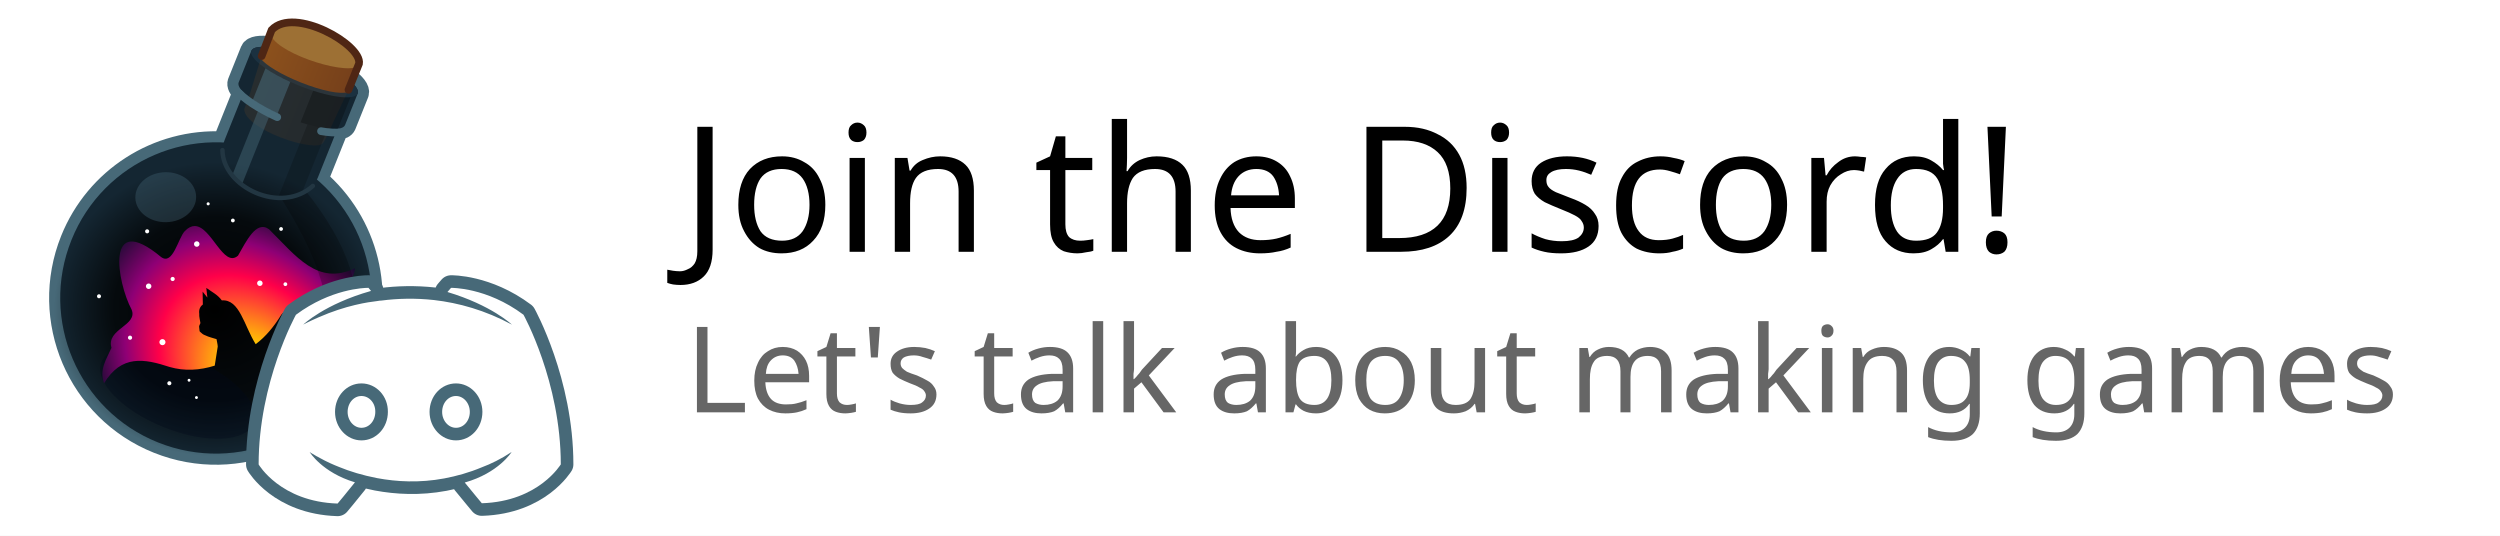
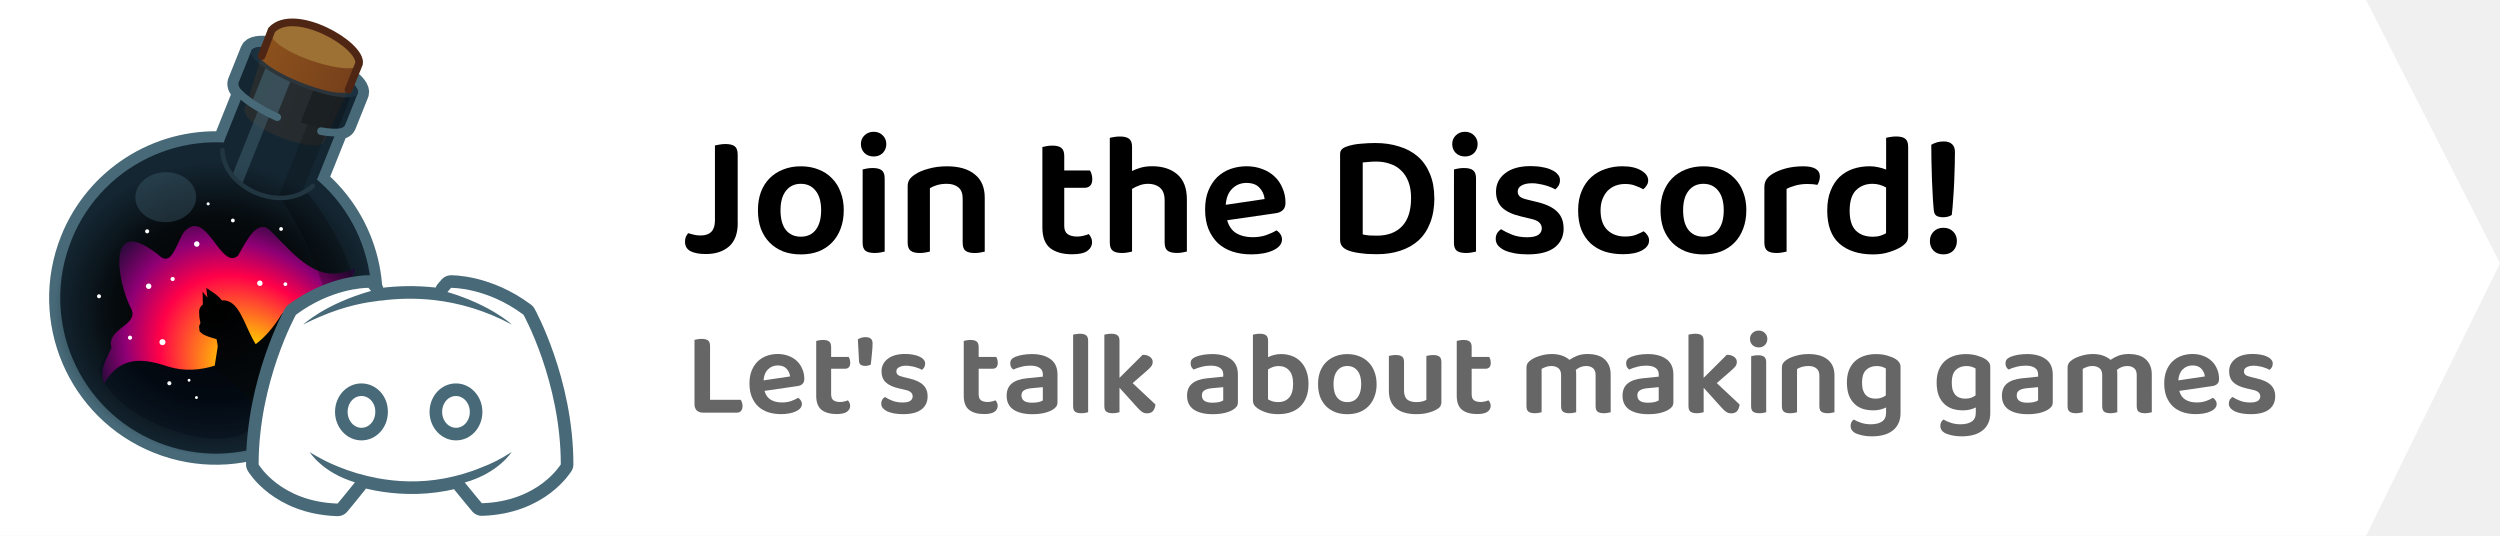
<svg xmlns="http://www.w3.org/2000/svg" xmlns:xlink="http://www.w3.org/1999/xlink" width="280" height="60" viewBox="0 0 74.083 15.875" version="1.1" id="svg291">
  <defs id="defs288">
    <linearGradient id="linearGradient943-3">
      <stop style="stop-color:#ffcc00;stop-opacity:1" offset="0" id="stop1541" />
      <stop id="stop1550" offset="0.198" style="stop-color:#ffc303;stop-opacity:1;" />
      <stop id="stop1543" offset="0.574" style="stop-color:#ff0049;stop-opacity:1" />
      <stop style="stop-color:#8e0075;stop-opacity:1;" offset="0.772" id="stop1548" />
      <stop style="stop-color:#110c2c;stop-opacity:1" offset="1" id="stop1545" />
    </linearGradient>
    <linearGradient id="linearGradient1215">
      <stop id="stop1209" offset="0" style="stop-color:#000000;stop-opacity:1;" />
      <stop style="stop-color:#000000;stop-opacity:0.739" offset="0.625" id="stop1211" />
      <stop id="stop1213" offset="1" style="stop-color:#000000;stop-opacity:0;" />
    </linearGradient>
    <linearGradient id="linearGradient1187">
      <stop id="stop1183" offset="0" style="stop-color:#8c511c;stop-opacity:1;" />
      <stop id="stop1185" offset="1" style="stop-color:#76401b;stop-opacity:1" />
    </linearGradient>
    <clipPath clipPathUnits="userSpaceOnUse" id="clipPath53738">
      <circle style="fill:#ffbc05;fill-opacity:1;stroke-width:2.304;stroke-linecap:round;stroke-linejoin:round;paint-order:markers stroke fill" id="circle53740" cx="-57.216" cy="44.715" r="37.769" />
    </clipPath>
    <radialGradient xlink:href="#linearGradient1215" id="radialGradient1181-0" gradientUnits="userSpaceOnUse" gradientTransform="matrix(1.985539,0,0,1.817034,-67.98779,-162.9787)" cx="120.574" cy="67.941" fx="120.574" fy="67.941" r="11.198" />
    <radialGradient xlink:href="#linearGradient943-3" id="radialGradient1183-6" gradientUnits="userSpaceOnUse" gradientTransform="matrix(0.1973509,-0.2159681,0.2769533,0.2781713,-135.9067,56.78942)" cx="604.081" cy="544.134" fx="604.081" fy="544.134" r="118.697" />
    <linearGradient xlink:href="#linearGradient1187" id="linearGradient1185-8" gradientUnits="userSpaceOnUse" gradientTransform="rotate(21.85451,170.6679,-40.90992)" x1="164.792" y1="-73.121" x2="177.743" y2="-73.121" />
    <linearGradient xlink:href="#linearGradient1187" id="linearGradient55185" gradientUnits="userSpaceOnUse" gradientTransform="rotate(21.85451,170.6679,-40.90992)" x1="164.792" y1="-73.121" x2="177.743" y2="-73.121" />
  </defs>
  <g id="layer1">
-     <rect style="fill:#ffffff;fill-opacity:1;stroke:none;stroke-width:0.819;stroke-linecap:round;stroke-linejoin:round;stroke-miterlimit:4;stroke-dasharray:none;stroke-opacity:1;paint-order:markers stroke fill" id="rect64884" width="74.083" height="15.875" x="0" y="0" />
-     <text xml:space="preserve" style="font-style:normal;font-variant:normal;font-weight:normal;font-stretch:normal;font-size:5.19px;line-height:1.25;font-family:'Baloo Tammudu 2';-inkscape-font-specification:'Baloo Tammudu 2, ';fill:#000000;fill-opacity:1;stroke:none;stroke-width:0.13" x="20.181" y="7.461" id="text37775-1">
-       <tspan id="tspan37773-5" style="font-style:normal;font-variant:normal;font-weight:normal;font-stretch:normal;font-family:'Baloo Tammudu 2';-inkscape-font-specification:'Baloo Tammudu 2, ';fill:#000000;fill-opacity:1;stroke-width:0.13" x="20.181" y="7.461">Join the Discord!</tspan>
-     </text>
+     <path id="rect64884" style="fill:#ffffff;stroke-width:0.819;stroke-linecap:round;stroke-linejoin:round;paint-order:markers stroke fill" d="M 0,0 70.115,0 74.083,7.805 70.115,15.875 0,15.875 Z" />
+     <g aria-label="Join the Discord!" id="text37775-1" style="font-size:5.19px;line-height:1.25;font-family:'Baloo Tammudu 2';-inkscape-font-specification:'Baloo Tammudu 2, ';stroke-width:0.13">
+       <path d="m 21.862,6.609 q 0,0.467 -0.26,0.696 -0.26,0.223 -0.685,0.223 -0.285,0 -0.452,-0.083 -0.166,-0.088 -0.166,-0.28 0,-0.088 0.026,-0.151 0.031,-0.062 0.067,-0.104 0.088,0.026 0.176,0.047 0.088,0.021 0.192,0.021 0.426,0 0.426,-0.441 v -2.227 q 0.047,-0.01 0.135,-0.026 0.088,-0.016 0.176,-0.016 0.187,0 0.275,0.067 0.088,0.067 0.088,0.249 v 2.024 z" id="path9750" />
+       <path d="m 25.003,6.231 q 0,0.301 -0.093,0.545 -0.088,0.239 -0.254,0.41 -0.166,0.171 -0.4,0.265 -0.234,0.088 -0.524,0.088 -0.291,0 -0.524,-0.088 -0.234,-0.093 -0.4,-0.26 -0.166,-0.171 -0.26,-0.41 -0.088,-0.244 -0.088,-0.55 0,-0.301 0.088,-0.54 0.093,-0.244 0.26,-0.41 0.171,-0.171 0.405,-0.26 0.234,-0.093 0.519,-0.093 0.285,0 0.519,0.093 0.234,0.088 0.4,0.26 0.171,0.171 0.26,0.415 0.093,0.239 0.093,0.535 z M 23.731,5.447 q -0.28,0 -0.441,0.208 -0.161,0.202 -0.161,0.576 0,0.379 0.156,0.581 0.161,0.202 0.446,0.202 0.285,0 0.441,-0.202 0.161,-0.208 0.161,-0.581 0,-0.374 -0.161,-0.576 -0.161,-0.208 -0.441,-0.208 z" id="path9752" />
+       <path d="m 25.563,5.021 q 0.042,-0.01 0.119,-0.026 0.083,-0.016 0.176,-0.016 0.187,0 0.27,0.067 0.088,0.067 0.088,0.239 v 2.17 q -0.042,0.01 -0.125,0.026 -0.078,0.016 -0.171,0.016 -0.187,0 -0.275,-0.067 -0.083,-0.067 -0.083,-0.239 z m -0.052,-0.753 q 0,-0.151 0.104,-0.254 0.109,-0.109 0.275,-0.109 0.166,0 0.27,0.109 0.104,0.104 0.104,0.254 0,0.156 -0.104,0.265 -0.104,0.104 -0.27,0.104 -0.166,0 -0.275,-0.104 -0.104,-0.109 -0.104,-0.265 z" id="path9754" />
+       <path d="m 28.527,5.878 q 0,-0.223 -0.13,-0.327 -0.125,-0.104 -0.343,-0.104 -0.151,0 -0.28,0.036 -0.125,0.036 -0.218,0.093 v 1.879 q -0.047,0.01 -0.125,0.026 -0.078,0.016 -0.176,0.016 -0.182,0 -0.27,-0.067 Q 26.897,7.362 26.897,7.191 V 5.525 q 0,-0.125 0.052,-0.202 0.052,-0.078 0.161,-0.151 0.151,-0.104 0.4,-0.171 0.249,-0.073 0.55,-0.073 0.535,0 0.825,0.239 0.296,0.234 0.296,0.69 v 1.599 q -0.042,0.01 -0.125,0.026 -0.078,0.016 -0.171,0.016 -0.187,0 -0.275,-0.067 -0.083,-0.067 -0.083,-0.239 V 5.878 Z" id="path9756" />
+       <path d="m 31.537,6.698 q 0,0.166 0.099,0.239 0.104,0.073 0.285,0.073 0.088,0 0.176,-0.021 0.093,-0.021 0.166,-0.052 0.042,0.042 0.067,0.104 0.031,0.057 0.031,0.135 0,0.156 -0.14,0.26 -0.14,0.099 -0.452,0.099 -0.41,0 -0.649,-0.182 Q 30.889,7.165 30.889,6.739 V 4.357 q 0.042,-0.01 0.119,-0.026 0.083,-0.016 0.176,-0.016 0.182,0 0.265,0.067 0.088,0.067 0.088,0.239 v 0.431 h 0.763 q 0.026,0.042 0.047,0.109 0.021,0.067 0.021,0.145 0,0.135 -0.062,0.197 -0.062,0.062 -0.166,0.062 H 31.537 v 1.132 z" id="path9758" />
+       <path d="m 33.546,7.455 q -0.047,0.01 -0.125,0.026 -0.078,0.016 -0.176,0.016 -0.182,0 -0.27,-0.067 -0.088,-0.067 -0.088,-0.239 V 4.087 q 0.042,-0.016 0.119,-0.026 0.083,-0.016 0.182,-0.016 0.182,0 0.27,0.067 0.088,0.067 0.088,0.239 v 0.716 q 0.114,-0.057 0.26,-0.099 0.151,-0.042 0.332,-0.042 0.472,0 0.753,0.244 0.28,0.244 0.28,0.737 v 1.547 q -0.042,0.01 -0.125,0.026 -0.078,0.016 -0.171,0.016 -0.187,0 -0.275,-0.067 -0.088,-0.067 -0.088,-0.239 V 5.94 q 0,-0.26 -0.135,-0.374 -0.135,-0.119 -0.353,-0.119 -0.14,0 -0.26,0.047 -0.119,0.042 -0.218,0.104 v 1.858 z" id="path9760" />
+       <path d="m 36.365,6.526 q 0.073,0.265 0.27,0.384 0.197,0.119 0.488,0.119 0.218,0 0.4,-0.062 0.187,-0.067 0.301,-0.14 0.073,0.042 0.119,0.114 0.047,0.073 0.047,0.156 0,0.104 -0.073,0.187 -0.067,0.078 -0.192,0.135 -0.119,0.057 -0.285,0.088 -0.166,0.031 -0.358,0.031 -0.306,0 -0.561,-0.083 -0.249,-0.083 -0.431,-0.249 -0.176,-0.171 -0.28,-0.42 -0.099,-0.249 -0.099,-0.581 0,-0.322 0.099,-0.561 0.099,-0.239 0.265,-0.4 0.171,-0.161 0.394,-0.239 0.223,-0.078 0.472,-0.078 0.254,0 0.467,0.083 0.213,0.078 0.363,0.223 0.151,0.14 0.234,0.343 0.088,0.197 0.088,0.431 0,0.145 -0.078,0.218 -0.073,0.073 -0.208,0.093 z m 0.576,-1.106 q -0.254,0 -0.426,0.171 -0.171,0.166 -0.192,0.478 L 37.475,5.898 Q 37.455,5.706 37.325,5.566 37.195,5.421 36.941,5.421 Z" id="path9762" />
+       <path d="m 41.815,5.872 q 0,-0.28 -0.078,-0.483 -0.078,-0.208 -0.218,-0.337 -0.135,-0.135 -0.327,-0.197 -0.187,-0.067 -0.41,-0.067 -0.119,0 -0.218,0.01 -0.093,0.005 -0.182,0.016 v 2.133 q 0.088,0.021 0.197,0.031 0.114,0.005 0.223,0.005 0.483,0 0.747,-0.28 0.265,-0.28 0.265,-0.83 z m 0.69,-0.005 q 0,0.42 -0.125,0.737 -0.119,0.311 -0.343,0.519 -0.223,0.202 -0.54,0.306 -0.311,0.104 -0.696,0.104 -0.088,0 -0.192,-0.005 -0.104,0 -0.218,-0.016 -0.109,-0.01 -0.223,-0.031 -0.109,-0.021 -0.208,-0.057 -0.249,-0.093 -0.249,-0.311 V 4.57 q 0,-0.093 0.052,-0.145 0.052,-0.052 0.145,-0.083 0.192,-0.067 0.415,-0.083 0.228,-0.021 0.431,-0.021 0.389,0 0.711,0.104 0.327,0.099 0.555,0.301 0.228,0.202 0.353,0.509 0.13,0.306 0.13,0.716 z" id="path9764" />
+       <path d="m 43.086,5.021 q 0.042,-0.01 0.119,-0.026 0.083,-0.016 0.176,-0.016 0.187,0 0.27,0.067 0.088,0.067 0.088,0.239 v 2.17 q -0.042,0.01 -0.125,0.026 -0.078,0.016 -0.171,0.016 -0.187,0 -0.275,-0.067 -0.083,-0.067 -0.083,-0.239 z m -0.052,-0.753 q 0,-0.151 0.104,-0.254 0.109,-0.109 0.275,-0.109 0.166,0 0.27,0.109 0.104,0.104 0.104,0.254 0,0.156 -0.104,0.265 -0.104,0.104 -0.27,0.104 -0.166,0 -0.275,-0.104 -0.104,-0.109 -0.104,-0.265 z" id="path9766" />
+       <path d="m 46.336,6.765 q 0,0.363 -0.27,0.571 -0.27,0.202 -0.789,0.202 -0.213,0 -0.389,-0.031 -0.171,-0.031 -0.301,-0.088 -0.125,-0.062 -0.197,-0.145 -0.067,-0.088 -0.067,-0.192 0,-0.099 0.042,-0.171 0.047,-0.073 0.119,-0.119 0.145,0.093 0.332,0.166 0.192,0.073 0.441,0.073 0.213,0 0.322,-0.067 0.109,-0.073 0.109,-0.197 0,-0.213 -0.311,-0.28 L 45.085,6.417 Q 44.701,6.329 44.514,6.153 44.332,5.976 44.332,5.68 q 0,-0.337 0.27,-0.545 0.27,-0.213 0.758,-0.213 0.187,0 0.343,0.031 0.161,0.026 0.275,0.083 0.119,0.052 0.182,0.13 0.067,0.073 0.067,0.171 0,0.093 -0.042,0.166 -0.042,0.067 -0.099,0.109 -0.047,-0.031 -0.125,-0.062 -0.073,-0.031 -0.166,-0.057 -0.088,-0.026 -0.192,-0.042 -0.099,-0.021 -0.197,-0.021 -0.202,0 -0.317,0.067 -0.114,0.062 -0.114,0.182 0,0.088 0.062,0.145 0.067,0.057 0.228,0.093 l 0.254,0.062 q 0.431,0.099 0.623,0.291 0.192,0.187 0.192,0.493 z" id="path9768" />
+       <path d="m 48.157,5.452 q -0.156,0 -0.291,0.052 -0.13,0.052 -0.228,0.151 -0.093,0.099 -0.151,0.244 -0.057,0.145 -0.057,0.337 0,0.384 0.202,0.581 0.202,0.192 0.524,0.192 0.182,0 0.311,-0.047 0.135,-0.052 0.239,-0.109 0.073,0.052 0.114,0.119 0.047,0.067 0.047,0.156 0,0.176 -0.208,0.291 -0.208,0.114 -0.561,0.114 -0.296,0 -0.545,-0.078 -0.244,-0.083 -0.42,-0.244 -0.176,-0.166 -0.275,-0.41 -0.093,-0.244 -0.093,-0.566 0,-0.327 0.104,-0.571 0.104,-0.249 0.28,-0.41 0.182,-0.166 0.42,-0.244 0.239,-0.083 0.509,-0.083 0.348,0 0.555,0.125 0.208,0.119 0.208,0.296 0,0.083 -0.047,0.151 -0.042,0.067 -0.099,0.109 -0.104,-0.057 -0.234,-0.104 -0.125,-0.052 -0.306,-0.052 z" id="path9770" />
+       <path d="m 51.749,6.231 q 0,0.301 -0.093,0.545 -0.088,0.239 -0.254,0.41 -0.166,0.171 -0.4,0.265 -0.234,0.088 -0.524,0.088 -0.291,0 -0.524,-0.088 -0.234,-0.093 -0.4,-0.26 -0.166,-0.171 -0.26,-0.41 -0.088,-0.244 -0.088,-0.55 0,-0.301 0.088,-0.54 0.093,-0.244 0.26,-0.41 0.171,-0.171 0.405,-0.26 0.234,-0.093 0.519,-0.093 0.285,0 0.519,0.093 0.234,0.088 0.4,0.26 0.171,0.171 0.26,0.415 0.093,0.239 0.093,0.535 z M 50.478,5.447 q -0.28,0 -0.441,0.208 -0.161,0.202 -0.161,0.576 0,0.379 0.156,0.581 0.161,0.202 0.446,0.202 0.285,0 0.441,-0.202 0.161,-0.208 0.161,-0.581 0,-0.374 -0.161,-0.576 -0.161,-0.208 -0.441,-0.208 z" id="path9772" />
+       <path d="m 52.943,7.455 q -0.047,0.01 -0.125,0.026 -0.078,0.016 -0.176,0.016 -0.182,0 -0.27,-0.067 -0.088,-0.067 -0.088,-0.239 V 5.545 q 0,-0.135 0.062,-0.228 0.062,-0.093 0.182,-0.166 0.161,-0.099 0.394,-0.161 0.239,-0.062 0.514,-0.062 0.493,0 0.493,0.306 0,0.073 -0.026,0.14 -0.021,0.062 -0.047,0.104 -0.119,-0.026 -0.296,-0.026 -0.182,0 -0.343,0.042 -0.161,0.042 -0.275,0.104 z" id="path9774" />
+       <path d="m 56.545,6.983 q 0,0.119 -0.052,0.192 -0.052,0.073 -0.156,0.14 -0.13,0.083 -0.343,0.151 -0.213,0.073 -0.493,0.073 -0.623,0 -0.991,-0.317 -0.363,-0.322 -0.363,-0.981 0,-0.343 0.099,-0.587 0.099,-0.249 0.265,-0.41 0.171,-0.161 0.4,-0.239 0.228,-0.078 0.493,-0.078 0.14,0 0.265,0.031 0.125,0.026 0.223,0.067 v -0.939 q 0.042,-0.016 0.119,-0.026 0.083,-0.016 0.176,-0.016 0.187,0 0.27,0.067 0.088,0.067 0.088,0.239 z m -0.654,-1.427 q -0.078,-0.047 -0.182,-0.078 -0.104,-0.031 -0.223,-0.031 -0.291,0 -0.483,0.187 -0.192,0.187 -0.192,0.612 0,0.4 0.182,0.587 0.187,0.182 0.503,0.182 0.135,0 0.228,-0.031 0.099,-0.031 0.166,-0.073 z" id="path9776" />
+       <path d="m 57.931,4.502 q 0,0.14 -0.005,0.374 -0.005,0.228 -0.016,0.493 -0.01,0.26 -0.031,0.529 -0.016,0.265 -0.042,0.472 -0.042,0.031 -0.119,0.052 -0.073,0.016 -0.135,0.016 -0.109,0 -0.187,-0.036 -0.073,-0.042 -0.088,-0.145 -0.016,-0.135 -0.031,-0.379 -0.016,-0.249 -0.026,-0.529 -0.01,-0.285 -0.016,-0.566 -0.005,-0.285 -0.005,-0.493 0.166,-0.099 0.369,-0.099 0.156,0 0.244,0.078 0.088,0.078 0.088,0.234 z m -0.742,2.642 q 0,-0.171 0.109,-0.28 0.109,-0.114 0.291,-0.114 0.182,0 0.291,0.114 0.109,0.109 0.109,0.28 0,0.171 -0.109,0.285 -0.109,0.109 -0.291,0.109 -0.182,0 -0.291,-0.109 -0.109,-0.114 -0.109,-0.285 z" id="path9778" />
+     </g>
    <g id="g1179-9" transform="matrix(0.2143557,0,0,0.2143557,-30.38329,17.63817)" style="display:inline">
      <path d="m 184.584,-74.191 a 7.923,2.017 21.855 0 0 -8.097,-1.073 7.923,2.017 21.855 0 0 -0.018,0.054 l -1.708,4.259 a 7.923,2.017 21.855 0 0 -0.024,0.053 7.923,2.017 21.855 0 0 0.688,1.41 l -2.618,6.528 c -0.051,0.126 -0.091,0.253 -0.131,0.381 a 21.515,21.515 0 0 0 -21.057,13.479 21.515,21.515 0 0 0 11.96,27.978 21.515,21.515 0 0 0 27.978,-11.96 21.515,21.515 0 0 0 -6.004,-24.376 c 0.052,-0.108 0.106,-0.215 0.151,-0.329 l 2.684,-6.691 a 7.923,2.017 21.855 0 0 1.057,-0.52 7.923,2.017 21.855 0 0 0.004,-0.013 l 9.7e-4,3.85e-4 1.746,-4.353 a 7.923,2.017 21.855 0 0 0.003,-0.008 7.923,2.017 21.855 0 0 -6.606,-4.815 7.923,2.017 21.855 0 0 -0.009,-0.003 z" style="fill:none;fill-opacity:1;stroke:#476978;stroke-width:3.068;stroke-linecap:round;stroke-linejoin:round;stroke-miterlimit:4;stroke-dasharray:none;stroke-opacity:1;paint-order:stroke fill markers" id="path1102-4" />
      <circle transform="rotate(21.85451)" style="fill:#142632;fill-opacity:1;stroke:none;stroke-width:2.506;stroke-linecap:round;stroke-linejoin:round;stroke-miterlimit:4;stroke-dasharray:none;stroke-opacity:1;paint-order:stroke fill markers" id="circle1104-2" cx="143.959" cy="-102.013" r="21.515" />
      <rect transform="rotate(21.85451)" ry="4.954" y="-135.43" x="136.95" height="17.621" width="13.896" id="rect1106-7" style="fill:#142632;fill-opacity:1;stroke:none;stroke-width:2.803;stroke-linecap:round;stroke-linejoin:round;stroke-miterlimit:4;stroke-dasharray:none;stroke-opacity:1;paint-order:stroke fill markers" />
      <path d="m 184.584,-74.191 a 7.923,2.017 21.855 0 0 -8.097,-1.073 7.923,2.017 21.855 0 0 -0.019,0.055 l -1.708,4.258 a 7.923,2.017 21.855 0 0 -0.025,0.053 7.923,2.017 21.855 0 0 6.603,4.822 7.923,2.017 21.855 0 0 8.105,1.077 7.923,2.017 21.855 0 0 0.004,-0.013 l 6e-4,2.37e-4 1.746,-4.353 a 7.923,2.017 21.855 0 0 0.003,-0.008 7.923,2.017 21.855 0 0 -6.606,-4.815 7.923,2.017 21.855 0 0 -0.009,-0.003 z" style="fill:#142632;fill-opacity:1;stroke:none;stroke-width:3.311;stroke-linecap:round;stroke-linejoin:round;stroke-miterlimit:4;stroke-dasharray:none;stroke-opacity:1;paint-order:stroke fill markers" id="path1108-8" />
      <ellipse transform="rotate(21.85451)" ry="2.017" rx="7.923" cy="-135.553" cx="143.71" id="ellipse1110-6" style="fill:#1b3140;fill-opacity:1;stroke:none;stroke-width:3.311;stroke-linecap:round;stroke-linejoin:round;stroke-miterlimit:4;stroke-dasharray:none;stroke-opacity:1;paint-order:stroke fill markers" />
      <ellipse cy="-39.527" cx="171.417" id="ellipse1112-4" style="display:inline;opacity:1;fill:url(#radialGradient1181-0);fill-opacity:1;stroke:none;stroke-width:2.01;stroke-linecap:round;stroke-linejoin:round;stroke-opacity:1;paint-order:stroke fill markers" rx="22.233" ry="20.346" />
      <ellipse transform="rotate(21.85451)" ry="5.139" rx="11.339" cy="-87.887" cx="143.912" id="ellipse1114-0" style="fill:#000b19;fill-opacity:0.361;stroke:none;stroke-width:0.889;stroke-linecap:round;stroke-linejoin:round;stroke-miterlimit:4;stroke-dasharray:none;stroke-opacity:1;paint-order:stroke fill markers" />
      <g style="display:inline;opacity:1" transform="matrix(0.5852955,0,0,0.5852955,98.81233,-75.66994)" id="g1154-1">
        <path id="path1116-7" style="opacity:1;fill:url(#radialGradient1183-6);fill-opacity:1;stroke:none;stroke-width:0.259px;stroke-linecap:butt;stroke-linejoin:miter;stroke-opacity:1;stop-opacity:1" d="m 119.331,42.083 c -0.73,-5.29e-4 -1.498,0.343 -2.315,1.178 -1.603,1.637 -2.806,8.172 -5.59,6.166 -13.513,-11.237 -10.334,6.172 -7.027,12.325 1.698,3.84 -6.05,4.59 -4.721,9.1 -1.124,2.561 -2.961,5.11 -1.758,8.38 4.112,-6.799 9.468,-5.828 15.487,-3.856 3.532,1.031 7.189,0.781 10.658,-0.316 l 0.709,-4.506 c -0.028,-0.585 -0.2,-1.168 -0.283,-1.752 -0.898,-0.287 -1.825,-0.484 -2.677,-0.908 -0.513,-0.145 -0.882,-0.54 -1.281,-0.883 -0.109,-0.258 -0.074,-0.599 -0.13,-0.887 -0.137,-0.411 0.136,-0.75 0.283,-1.111 -0.094,-0.744 -0.341,-1.477 -0.282,-2.232 -0.115,-0.876 0.146,-1.645 0.853,-2.155 l -0.055,-3.049 1.123,1.406 -0.253,-2.289 c 1.34,0.979 2.668,1.594 3.666,2.954 4.212,-0.305 5.227,5.906 7.998,10.343 2.415,-1.79 4.402,-4.283 6.037,-6.942 4.029,-4.876 17.466,-5.31 17.412,-10.997 -8.816,4.224 -13.882,-2.862 -20.28,-9.193 -3.058,-2.268 -5.451,2.981 -7.344,6.224 -3.458,3.042 -6.288,-6.996 -10.23,-6.999 z" />
        <g id="g1152-3">
          <circle style="opacity:1;fill:#ffffff;fill-opacity:1;stroke:none;stroke-width:0.832;stroke-linecap:round;stroke-linejoin:round;stroke-miterlimit:4;stroke-dasharray:none;stroke-opacity:1;paint-order:stroke fill markers;stop-opacity:1" id="circle1118-7" cx="119.818" cy="46.338" r="0.65" />
          <circle r="0.65" cy="55.598" cx="134.725" id="circle1120-9" style="opacity:1;fill:#ffffff;fill-opacity:1;stroke:none;stroke-width:0.832;stroke-linecap:round;stroke-linejoin:round;stroke-miterlimit:4;stroke-dasharray:none;stroke-opacity:1;paint-order:stroke fill markers;stop-opacity:1" />
          <circle style="opacity:1;fill:#ffffff;fill-opacity:1;stroke:none;stroke-width:0.832;stroke-linecap:round;stroke-linejoin:round;stroke-miterlimit:4;stroke-dasharray:none;stroke-opacity:1;paint-order:stroke fill markers;stop-opacity:1" id="circle1122-6" cx="108.456" cy="56.307" r="0.65" />
          <circle r="0.496" cy="54.594" cx="114.125" id="circle1124-6" style="opacity:1;fill:#ffffff;fill-opacity:1;stroke:none;stroke-width:0.635;stroke-linecap:round;stroke-linejoin:round;stroke-miterlimit:4;stroke-dasharray:none;stroke-opacity:1;paint-order:stroke fill markers;stop-opacity:1" />
          <circle style="opacity:1;fill:#ffffff;fill-opacity:1;stroke:none;stroke-width:0.635;stroke-linecap:round;stroke-linejoin:round;stroke-miterlimit:4;stroke-dasharray:none;stroke-opacity:1;paint-order:stroke fill markers;stop-opacity:1" id="circle1126-1" cx="104.062" cy="68.461" r="0.496" />
          <circle r="0.721" cy="69.512" cx="111.716" id="circle1128-1" style="opacity:1;fill:#ffffff;fill-opacity:1;stroke:none;stroke-width:0.922;stroke-linecap:round;stroke-linejoin:round;stroke-miterlimit:4;stroke-dasharray:none;stroke-opacity:1;paint-order:stroke fill markers;stop-opacity:1" />
          <circle style="opacity:1;fill:#ffffff;fill-opacity:1;stroke:none;stroke-width:0.62;stroke-linecap:round;stroke-linejoin:round;stroke-miterlimit:4;stroke-dasharray:none;stroke-opacity:1;paint-order:stroke fill markers;stop-opacity:1" id="circle1130-9" cx="113.346" cy="79.221" r="0.484" />
          <circle r="0.343" cy="78.513" cx="117.999" id="circle1132-2" style="opacity:1;fill:#ffffff;fill-opacity:1;stroke:none;stroke-width:0.438;stroke-linecap:round;stroke-linejoin:round;stroke-miterlimit:4;stroke-dasharray:none;stroke-opacity:1;paint-order:stroke fill markers;stop-opacity:1" />
          <circle style="opacity:1;fill:#ffffff;fill-opacity:1;stroke:none;stroke-width:0.438;stroke-linecap:round;stroke-linejoin:round;stroke-miterlimit:4;stroke-dasharray:none;stroke-opacity:1;paint-order:stroke fill markers;stop-opacity:1" id="circle1134-7" cx="119.748" cy="82.6" r="0.343" />
          <circle r="0.957" cy="74.355" cx="141.859" id="circle1136-1" style="opacity:1;fill:#ffffff;fill-opacity:1;stroke:none;stroke-width:1.225;stroke-linecap:round;stroke-linejoin:round;stroke-miterlimit:4;stroke-dasharray:none;stroke-opacity:1;paint-order:stroke fill markers;stop-opacity:1" />
          <circle style="opacity:1;fill:#ffffff;fill-opacity:1;stroke:none;stroke-width:0.711;stroke-linecap:round;stroke-linejoin:round;stroke-miterlimit:4;stroke-dasharray:none;stroke-opacity:1;paint-order:stroke fill markers;stop-opacity:1" id="circle1138-1" cx="148.592" cy="64.055" r="0.555" />
          <circle r="0.449" cy="55.822" cx="140.749" id="circle1140-7" style="opacity:1;fill:#ffffff;fill-opacity:1;stroke:none;stroke-width:0.575;stroke-linecap:round;stroke-linejoin:round;stroke-miterlimit:4;stroke-dasharray:none;stroke-opacity:1;paint-order:stroke fill markers;stop-opacity:1" />
          <circle style="opacity:1;fill:#ffffff;fill-opacity:1;stroke:none;stroke-width:0.575;stroke-linecap:round;stroke-linejoin:round;stroke-miterlimit:4;stroke-dasharray:none;stroke-opacity:1;paint-order:stroke fill markers;stop-opacity:1" id="circle1142-4" cx="139.733" cy="42.782" r="0.449" />
          <circle r="0.449" cy="40.774" cx="128.347" id="circle1144-0" style="opacity:1;fill:#ffffff;fill-opacity:1;stroke:none;stroke-width:0.575;stroke-linecap:round;stroke-linejoin:round;stroke-miterlimit:4;stroke-dasharray:none;stroke-opacity:1;paint-order:stroke fill markers;stop-opacity:1" />
          <circle style="opacity:1;fill:#ffffff;fill-opacity:1;stroke:none;stroke-width:0.469;stroke-linecap:round;stroke-linejoin:round;stroke-miterlimit:4;stroke-dasharray:none;stroke-opacity:1;paint-order:stroke fill markers;stop-opacity:1" id="circle1146-6" cx="122.512" cy="36.841" r="0.366" />
          <circle r="0.484" cy="43.337" cx="108.101" id="circle1148-1" style="opacity:1;fill:#ffffff;fill-opacity:1;stroke:none;stroke-width:0.62;stroke-linecap:round;stroke-linejoin:round;stroke-miterlimit:4;stroke-dasharray:none;stroke-opacity:1;paint-order:stroke fill markers;stop-opacity:1" />
          <circle r="0.475" cy="58.677" cx="96.73" id="circle1150-7" style="opacity:1;fill:#ffffff;fill-opacity:1;stroke:none;stroke-width:0.608;stroke-linecap:round;stroke-linejoin:round;stroke-miterlimit:4;stroke-dasharray:none;stroke-opacity:1;paint-order:stroke fill markers;stop-opacity:1" />
        </g>
      </g>
      <path id="path1156-6" d="m 177.94,-74.652 1.202,-3.17 c 2.196,-3.271 13.074,2.068 12.043,4.723 l -1.352,3.413 -3.128,6.674 -0.272,0.461 c -0.968,1.516 -10.93,-1.846 -10.925,-4.649 l 0.79,-2.142 z" style="opacity:0.163;fill:url(#linearGradient55185);fill-opacity:1;stroke:none;stroke-width:0.261px;stroke-linecap:butt;stroke-linejoin:miter;stroke-opacity:1" />
      <ellipse transform="rotate(-1.118038)" ry="3.455" rx="4.202" cy="-51.801" cx="165.695" id="ellipse1158-9" style="fill:#476978;fill-opacity:0.359;stroke:none;stroke-width:2.298;stroke-linecap:round;stroke-linejoin:round;stroke-miterlimit:4;stroke-dasharray:none;stroke-opacity:1;paint-order:stroke fill markers" />
      <path d="m 185.832,-77.91 c -2.724,-1.087 -5.661,-1.446 -6.69,0.088 l -1.202,3.17 -0.144,0.466 a 6.703,1.52 21.855 0 0 5.48,3.281 6.703,1.52 21.855 0 0 6.502,1.338 l 0.055,-0.119 1.351,-3.413 c 0.548,-1.41 -2.265,-3.579 -5.352,-4.811 z" style="fill:url(#linearGradient1185-8);fill-opacity:1;stroke:none;stroke-width:0.261px;stroke-linecap:butt;stroke-linejoin:miter;stroke-opacity:1" id="path1160-7" />
      <path d="m 185.832,-77.91 c -2.724,-1.087 -5.661,-1.446 -6.69,0.088 l -0.028,0.074 c 0.181,2.541 9.972,5.837 12.068,4.654 l 0.002,-0.005 c 0.548,-1.41 -2.265,-3.579 -5.352,-4.811 z" style="fill:#9d7034;fill-opacity:1;stroke:none;stroke-width:0.261px;stroke-linecap:butt;stroke-linejoin:miter;stroke-opacity:1" id="path1162-6" />
      <path d="m 178.439,-72.844 -1.751,4.366 a 7.923,2.017 21.855 0 0 3.432,1.883 l 1.751,-4.366 a 7.923,2.017 21.855 0 1 -3.432,-1.882 z" style="opacity:1;fill:#476978;fill-opacity:0.566;stroke:none;stroke-width:0.529;stroke-linecap:round;stroke-linejoin:round;stroke-miterlimit:4;stroke-dasharray:none;stroke-opacity:1;paint-order:stroke fill markers" id="path1164-6" />
      <path d="m 177.755,-67.806 -4.018,10.018 c 0.395,0.434 0.869,0.805 1.418,1.083 l 4.126,-10.287 a 7.923,2.017 21.855 0 1 -1.526,-0.815 z" style="opacity:1;fill:#476978;fill-opacity:0.457;stroke:none;stroke-width:0.408;stroke-linecap:round;stroke-linejoin:round;stroke-miterlimit:4;stroke-dasharray:none;stroke-opacity:1;paint-order:stroke fill markers" id="path1166-6" />
      <path d="m 190.207,-68.853 a 7.923,2.017 21.855 0 1 -5.167,-0.883 l -1.751,4.366 a 7.923,2.017 21.855 0 0 5.167,0.884 z" style="opacity:1;fill:#000000;fill-opacity:0.265;stroke:none;stroke-width:0.621;stroke-linecap:round;stroke-linejoin:round;stroke-miterlimit:4;stroke-dasharray:none;stroke-opacity:1;paint-order:stroke fill markers" id="path1168-9" />
      <path d="m 187.04,-64.506 a 7.923,2.017 21.855 0 1 -2.797,-0.576 l -4.131,10.299 c 1.107,0.23 2.227,0.066 3.195,-0.415 z" style="opacity:1;fill:#000000;fill-opacity:0.195;stroke:none;stroke-width:0.771;stroke-linecap:round;stroke-linejoin:round;stroke-miterlimit:4;stroke-dasharray:none;stroke-opacity:1;paint-order:stroke fill markers" id="path1170-9" />
      <path id="path1172-6" d="m 180.397,-55.211 c 10.73,16.961 6.499,22.215 -0.337,32.025 10.817,-7.706 16.29,-17.226 3.845,-32.829 -0.976,0.859 -2.089,1.301 -3.508,0.805 z" style="fill:#000000;fill-opacity:0.243;stroke:none;stroke-width:0.279px;stroke-linecap:butt;stroke-linejoin:miter;stroke-opacity:1" />
      <path id="path1175-3" d="m 172.491,-61.533 c 0.056,5.141 8.095,8.936 12.5,4.954" style="fill:none;stroke:#223642;stroke-width:0.613;stroke-linecap:round;stroke-linejoin:miter;stroke-miterlimit:4;stroke-dasharray:none;stroke-opacity:1" />
      <path id="path1177-5" d="m 177.912,-74.531 1.386,-3.614 c 3.136,-3.318 12.542,2.091 12.075,4.667 l -1.46,3.61" style="fill:none;stroke:#4f2614;stroke-width:1.062;stroke-linecap:round;stroke-linejoin:miter;stroke-miterlimit:4;stroke-dasharray:none;stroke-opacity:1" />
      <path id="path1190-2" d="m 174.8,-69.415 c 2.449,2.491 9.448,5.624 13.745,5.457" style="display:inline;opacity:1;fill:none;stroke:#476978;stroke-width:1.062;stroke-linecap:round;stroke-linejoin:miter;stroke-miterlimit:4;stroke-dasharray:6.369, 6.369;stroke-dashoffset:0.106;stroke-opacity:1" />
    </g>
    <path style="fill:#ffffff;fill-opacity:1;stroke:#476978;stroke-width:0.746;stroke-linecap:round;stroke-linejoin:round;stroke-miterlimit:4;stroke-dasharray:none;stroke-opacity:1;paint-order:markers stroke fill" d="m 10.906,8.53 c -0.119,3.945e-4 -1.101,0.028 -2.137,0.798 0,0 -1.105,1.987 -1.105,4.435 0,0 0.645,1.105 2.34,1.159 0,0 0.284,-0.338 0.514,-0.629 C 9.544,14.001 9.176,13.395 9.176,13.395 c 0,0 0.077,0.054 0.215,0.13 0.008,0 0.015,0.008 0.031,0.015 0.023,0.015 0.046,0.023 0.069,0.038 0.192,0.107 0.384,0.192 0.56,0.261 0.315,0.13 0.691,0.246 1.128,0.33 0.576,0.107 1.251,0.146 1.987,0.008 0.361,-0.069 0.729,-0.169 1.113,-0.33 0.269,-0.1 0.568,-0.246 0.882,-0.453 0,0 -0.384,0.622 -1.389,0.905 0.23,0.284 0.506,0.614 0.506,0.614 1.696,-0.054 2.34,-1.159 2.34,-1.151 0,-2.448 -1.105,-4.435 -1.105,-4.435 C 14.417,8.507 13.366,8.53 13.366,8.53 l -0.107,0.123 c 1.305,0.391 1.911,0.967 1.911,0.967 -0.798,-0.43 -1.581,-0.645 -2.31,-0.729 -0.552,-0.061 -1.082,-0.046 -1.55,0.015 -0.046,0 -0.084,0.008 -0.13,0.015 -0.269,0.031 -0.921,0.123 -1.742,0.483 -0.284,0.123 -0.453,0.215 -0.453,0.215 0,0 0.629,-0.606 2.01,-0.998 l -0.077,-0.092 c 0,0 -0.004,-9.6e-5 -0.012,-7.12e-5 z m -0.195,2.832 c 0.437,0 0.79,0.376 0.783,0.844 0,0.468 -0.345,0.844 -0.783,0.844 -0.43,0 -0.783,-0.376 -0.783,-0.844 0,-0.468 0.345,-0.844 0.783,-0.844 z m 2.801,0 c 0.43,0 0.783,0.376 0.783,0.844 0,0.468 -0.345,0.844 -0.783,0.844 -0.43,0 -0.783,-0.376 -0.783,-0.844 0,-0.468 0.345,-0.844 0.783,-0.844 z" id="path8-1-0-6-7" />
-     <text xml:space="preserve" style="font-style:normal;font-variant:normal;font-weight:normal;font-stretch:normal;font-size:3.541px;line-height:1.25;font-family:'Baloo Tammudu 2';-inkscape-font-specification:'Baloo Tammudu 2, ';fill:#666666;fill-opacity:1;stroke:none;stroke-width:0.089" x="20.308" y="12.22" id="text63518">
-       <tspan id="tspan63516" style="font-style:normal;font-variant:normal;font-weight:normal;font-stretch:normal;font-family:'Baloo Tammudu 2';-inkscape-font-specification:'Baloo Tammudu 2, ';fill:#666666;fill-opacity:1;stroke-width:0.089" x="20.308" y="12.22">Let's talk about making games</tspan>
-     </text>
+     <g aria-label="Let's talk about making games" id="text63518" style="font-size:3.541px;line-height:1.25;font-family:'Baloo Tammudu 2';-inkscape-font-specification:'Baloo Tammudu 2, ';fill:#666666;stroke-width:0.089">
+       <path d="m 20.825,12.227 q -0.113,0 -0.181,-0.067 -0.064,-0.067 -0.064,-0.181 v -1.908 q 0.028,-0.007 0.089,-0.018 0.064,-0.011 0.124,-0.011 0.127,0 0.188,0.046 0.06,0.046 0.06,0.17 v 1.59 h 0.91 q 0.018,0.028 0.035,0.078 0.018,0.046 0.018,0.103 0,0.096 -0.046,0.149 -0.042,0.05 -0.12,0.05 h -1.013 z" id="path9781" />
+       <path d="m 22.655,11.583 q 0.05,0.181 0.184,0.262 0.135,0.081 0.333,0.081 0.149,0 0.273,-0.042 0.127,-0.046 0.205,-0.096 0.05,0.028 0.081,0.078 0.032,0.05 0.032,0.106 0,0.071 -0.05,0.127 -0.046,0.053 -0.131,0.092 -0.081,0.039 -0.195,0.06 -0.113,0.021 -0.244,0.021 -0.209,0 -0.382,-0.057 -0.17,-0.057 -0.294,-0.17 -0.12,-0.117 -0.191,-0.287 -0.067,-0.17 -0.067,-0.397 0,-0.22 0.067,-0.382 0.067,-0.163 0.181,-0.273 0.117,-0.11 0.269,-0.163 0.152,-0.053 0.322,-0.053 0.173,0 0.319,0.057 0.145,0.053 0.248,0.152 0.103,0.096 0.159,0.234 0.06,0.135 0.06,0.294 0,0.099 -0.053,0.149 -0.05,0.05 -0.142,0.064 z m 0.393,-0.754 q -0.173,0 -0.29,0.117 -0.117,0.113 -0.131,0.326 l 0.786,-0.117 q -0.014,-0.131 -0.103,-0.227 -0.089,-0.099 -0.262,-0.099 z" id="path9783" />
+       <path d="m 24.631,11.699 q 0,0.113 0.067,0.163 0.071,0.05 0.195,0.05 0.06,0 0.12,-0.014 0.064,-0.014 0.113,-0.035 0.028,0.028 0.046,0.071 0.021,0.039 0.021,0.092 0,0.106 -0.096,0.177 -0.096,0.067 -0.308,0.067 -0.28,0 -0.443,-0.124 -0.159,-0.127 -0.159,-0.418 v -1.625 q 0.028,-0.007 0.081,-0.018 0.057,-0.011 0.12,-0.011 0.124,0 0.181,0.046 0.06,0.046 0.06,0.163 v 0.294 h 0.52 q 0.018,0.028 0.032,0.074 0.014,0.046 0.014,0.099 0,0.092 -0.042,0.135 -0.042,0.042 -0.113,0.042 h -0.411 v 0.772 z" id="path9785" />
+       <path d="m 25.803,10.807 q -0.028,0.014 -0.074,0.025 -0.046,0.011 -0.096,0.011 -0.074,0 -0.124,-0.032 -0.05,-0.035 -0.053,-0.106 l -0.035,-0.648 q 0.039,-0.028 0.096,-0.046 0.057,-0.021 0.127,-0.021 0.103,0 0.156,0.042 0.057,0.042 0.057,0.142 0,0.05 -0.004,0.127 -0.004,0.078 -0.014,0.17 -0.007,0.089 -0.018,0.181 -0.007,0.089 -0.018,0.156 z" id="path9787" />
+       <path d="m 27.488,11.746 q 0,0.248 -0.184,0.389 -0.184,0.138 -0.538,0.138 -0.145,0 -0.266,-0.021 -0.117,-0.021 -0.205,-0.06 -0.085,-0.042 -0.135,-0.099 -0.046,-0.06 -0.046,-0.131 0,-0.067 0.028,-0.117 0.032,-0.05 0.081,-0.081 0.099,0.064 0.227,0.113 0.131,0.05 0.301,0.05 0.145,0 0.22,-0.046 0.074,-0.05 0.074,-0.135 0,-0.145 -0.212,-0.191 l -0.198,-0.046 q -0.262,-0.06 -0.389,-0.181 -0.124,-0.12 -0.124,-0.322 0,-0.23 0.184,-0.372 0.184,-0.145 0.517,-0.145 0.127,0 0.234,0.021 0.11,0.018 0.188,0.057 0.081,0.035 0.124,0.089 0.046,0.05 0.046,0.117 0,0.064 -0.028,0.113 -0.028,0.046 -0.067,0.074 -0.032,-0.021 -0.085,-0.042 -0.05,-0.021 -0.113,-0.039 -0.06,-0.018 -0.131,-0.028 -0.067,-0.014 -0.135,-0.014 -0.138,0 -0.216,0.046 -0.078,0.042 -0.078,0.124 0,0.06 0.042,0.099 0.046,0.039 0.156,0.064 l 0.173,0.042 q 0.294,0.067 0.425,0.198 0.131,0.127 0.131,0.336 z" id="path9789" />
+       <path d="m 29.003,11.699 q 0,0.113 0.067,0.163 0.071,0.05 0.195,0.05 0.06,0 0.12,-0.014 0.064,-0.014 0.113,-0.035 0.028,0.028 0.046,0.071 0.021,0.039 0.021,0.092 0,0.106 -0.096,0.177 -0.096,0.067 -0.308,0.067 -0.28,0 -0.443,-0.124 -0.159,-0.127 -0.159,-0.418 v -1.625 q 0.028,-0.007 0.081,-0.018 0.057,-0.011 0.12,-0.011 0.124,0 0.181,0.046 0.06,0.046 0.06,0.163 v 0.294 h 0.52 q 0.018,0.028 0.032,0.074 0.014,0.046 0.014,0.099 0,0.092 -0.042,0.135 -0.042,0.042 -0.113,0.042 h -0.411 v 0.772 z" id="path9791" />
+       <path d="m 30.59,11.933 q 0.103,0 0.188,-0.018 0.085,-0.021 0.124,-0.05 V 11.473 l -0.343,0.032 q -0.142,0.014 -0.216,0.064 -0.074,0.046 -0.074,0.149 0,0.103 0.074,0.159 0.078,0.057 0.248,0.057 z m -0.014,-1.441 q 0.347,0 0.552,0.149 0.209,0.149 0.209,0.46 v 0.818 q 0,0.085 -0.042,0.135 -0.042,0.05 -0.106,0.089 -0.099,0.06 -0.251,0.096 -0.152,0.035 -0.347,0.035 -0.354,0 -0.559,-0.135 -0.202,-0.138 -0.202,-0.411 0,-0.237 0.149,-0.361 0.152,-0.127 0.439,-0.156 l 0.485,-0.05 v -0.064 q 0,-0.135 -0.099,-0.198 -0.096,-0.064 -0.273,-0.064 -0.138,0 -0.269,0.035 -0.131,0.032 -0.234,0.081 -0.039,-0.028 -0.067,-0.074 -0.025,-0.05 -0.025,-0.106 0,-0.071 0.032,-0.113 0.035,-0.046 0.11,-0.081 0.103,-0.042 0.234,-0.064 0.131,-0.021 0.266,-0.021 z" id="path9793" />
+       <path d="m 32.247,12.216 q -0.028,0.007 -0.085,0.018 -0.053,0.011 -0.117,0.011 -0.127,0 -0.188,-0.046 -0.057,-0.046 -0.057,-0.163 V 9.919 q 0.028,-0.011 0.081,-0.018 0.057,-0.011 0.12,-0.011 0.127,0 0.184,0.046 0.06,0.046 0.06,0.163 v 2.117 z" id="path9795" />
+       <path d="m 33.174,12.216 q -0.032,0.007 -0.085,0.018 -0.053,0.011 -0.12,0.011 -0.124,0 -0.184,-0.046 -0.06,-0.046 -0.06,-0.163 V 9.919 q 0.028,-0.011 0.081,-0.018 0.057,-0.011 0.124,-0.011 0.124,0 0.184,0.046 0.06,0.046 0.06,0.163 v 1.098 l 0.687,-0.683 q 0.135,0 0.216,0.06 0.081,0.06 0.081,0.152 0,0.081 -0.053,0.142 -0.05,0.06 -0.159,0.152 l -0.382,0.333 0.676,0.634 q -0.014,0.124 -0.074,0.195 -0.06,0.067 -0.173,0.067 -0.081,0 -0.145,-0.039 -0.06,-0.039 -0.149,-0.138 L 33.174,11.491 v 0.726 z" id="path9797" />
+       <path d="m 35.936,11.933 q 0.103,0 0.188,-0.018 0.085,-0.021 0.124,-0.05 V 11.473 l -0.343,0.032 q -0.142,0.014 -0.216,0.064 -0.074,0.046 -0.074,0.149 0,0.103 0.074,0.159 0.078,0.057 0.248,0.057 z M 35.922,10.492 q 0.347,0 0.552,0.149 0.209,0.149 0.209,0.46 v 0.818 q 0,0.085 -0.042,0.135 -0.042,0.05 -0.106,0.089 -0.099,0.06 -0.251,0.096 -0.152,0.035 -0.347,0.035 -0.354,0 -0.559,-0.135 -0.202,-0.138 -0.202,-0.411 0,-0.237 0.149,-0.361 0.152,-0.127 0.439,-0.156 l 0.485,-0.05 v -0.064 q 0,-0.135 -0.099,-0.198 -0.096,-0.064 -0.273,-0.064 -0.138,0 -0.269,0.035 -0.131,0.032 -0.234,0.081 -0.039,-0.028 -0.067,-0.074 -0.025,-0.05 -0.025,-0.106 0,-0.071 0.032,-0.113 0.035,-0.046 0.11,-0.081 0.103,-0.042 0.234,-0.064 0.131,-0.021 0.266,-0.021 z" id="path9799" />
+       <path d="m 37.968,10.492 q 0.17,0 0.315,0.057 0.149,0.053 0.258,0.166 0.11,0.11 0.17,0.276 0.064,0.163 0.064,0.386 0,0.223 -0.064,0.389 -0.064,0.166 -0.181,0.28 -0.117,0.113 -0.283,0.17 -0.163,0.057 -0.365,0.057 -0.205,0 -0.358,-0.05 -0.152,-0.05 -0.251,-0.117 -0.074,-0.05 -0.11,-0.106 -0.035,-0.06 -0.035,-0.142 V 9.919 q 0.028,-0.011 0.081,-0.018 0.057,-0.011 0.124,-0.011 0.124,0 0.184,0.046 0.06,0.046 0.06,0.163 v 0.485 q 0.074,-0.039 0.17,-0.064 0.099,-0.028 0.22,-0.028 z m -0.078,0.354 q -0.096,0 -0.177,0.032 -0.078,0.032 -0.138,0.071 v 0.885 q 0.046,0.028 0.124,0.057 0.078,0.025 0.181,0.025 0.198,0 0.319,-0.131 0.12,-0.135 0.12,-0.407 0,-0.276 -0.12,-0.404 -0.117,-0.127 -0.308,-0.127 z" id="path9801" />
+       <path d="m 40.794,11.381 q 0,0.205 -0.064,0.372 -0.06,0.163 -0.173,0.28 -0.113,0.117 -0.273,0.181 -0.159,0.06 -0.358,0.06 -0.198,0 -0.358,-0.06 -0.159,-0.064 -0.273,-0.177 -0.113,-0.117 -0.177,-0.28 -0.06,-0.166 -0.06,-0.375 0,-0.205 0.06,-0.368 0.064,-0.166 0.177,-0.28 0.117,-0.117 0.276,-0.177 0.159,-0.064 0.354,-0.064 0.195,0 0.354,0.064 0.159,0.06 0.273,0.177 0.117,0.117 0.177,0.283 0.064,0.163 0.064,0.365 z m -0.867,-0.535 q -0.191,0 -0.301,0.142 -0.11,0.138 -0.11,0.393 0,0.258 0.106,0.397 0.11,0.138 0.304,0.138 0.195,0 0.301,-0.138 0.11,-0.142 0.11,-0.397 0,-0.255 -0.11,-0.393 -0.11,-0.142 -0.301,-0.142 z" id="path9803" />
+       <path d="m 42.716,11.891 q 0,0.081 -0.028,0.138 -0.028,0.053 -0.103,0.096 -0.103,0.064 -0.262,0.106 -0.156,0.042 -0.358,0.042 -0.184,0 -0.333,-0.042 -0.149,-0.039 -0.255,-0.124 -0.106,-0.085 -0.163,-0.216 -0.057,-0.131 -0.057,-0.312 v -1.03 q 0.028,-0.011 0.081,-0.018 0.057,-0.011 0.124,-0.011 0.124,0 0.184,0.046 0.06,0.042 0.06,0.163 v 0.843 q 0,0.184 0.092,0.266 0.096,0.078 0.269,0.078 0.11,0 0.184,-0.021 0.078,-0.021 0.117,-0.046 v -1.299 q 0.028,-0.011 0.081,-0.018 0.057,-0.011 0.12,-0.011 0.127,0 0.184,0.046 0.06,0.042 0.06,0.163 v 1.161 z" id="path9805" />
+       <path d="m 43.612,11.699 q 0,0.113 0.067,0.163 0.071,0.05 0.195,0.05 0.06,0 0.12,-0.014 0.064,-0.014 0.113,-0.035 0.028,0.028 0.046,0.071 0.021,0.039 0.021,0.092 0,0.106 -0.096,0.177 -0.096,0.067 -0.308,0.067 -0.28,0 -0.443,-0.124 -0.159,-0.127 -0.159,-0.418 v -1.625 q 0.028,-0.007 0.081,-0.018 0.057,-0.011 0.12,-0.011 0.124,0 0.181,0.046 0.06,0.046 0.06,0.163 v 0.294 h 0.52 q 0.018,0.028 0.032,0.074 0.014,0.046 0.014,0.099 0,0.092 -0.042,0.135 -0.042,0.042 -0.113,0.042 h -0.411 v 0.772 z" id="path9807" />
+       <path d="m 47.73,12.216 q -0.028,0.007 -0.085,0.018 -0.053,0.011 -0.117,0.011 -0.127,0 -0.188,-0.046 -0.057,-0.046 -0.057,-0.163 v -0.921 q 0,-0.142 -0.078,-0.205 -0.078,-0.064 -0.205,-0.064 -0.085,0 -0.166,0.032 -0.078,0.032 -0.138,0.085 0.011,0.05 0.011,0.099 v 1.154 q -0.028,0.007 -0.085,0.018 -0.053,0.011 -0.117,0.011 -0.127,0 -0.188,-0.046 -0.057,-0.046 -0.057,-0.163 v -0.921 q 0,-0.142 -0.081,-0.205 -0.081,-0.064 -0.209,-0.064 -0.089,0 -0.163,0.028 -0.074,0.028 -0.124,0.057 v 1.285 q -0.032,0.007 -0.085,0.018 -0.053,0.011 -0.12,0.011 -0.124,0 -0.184,-0.046 -0.06,-0.046 -0.06,-0.163 v -1.137 q 0,-0.081 0.035,-0.135 0.035,-0.057 0.11,-0.106 0.106,-0.071 0.269,-0.117 0.163,-0.05 0.336,-0.05 0.322,0 0.524,0.173 0.103,-0.074 0.234,-0.124 0.135,-0.05 0.315,-0.05 0.138,0 0.262,0.035 0.124,0.032 0.212,0.106 0.092,0.074 0.145,0.191 0.053,0.113 0.053,0.273 z" id="path9809" />
+       <path d="m 48.841,11.933 q 0.103,0 0.188,-0.018 0.085,-0.021 0.124,-0.05 V 11.473 l -0.343,0.032 q -0.142,0.014 -0.216,0.064 -0.074,0.046 -0.074,0.149 0,0.103 0.074,0.159 0.078,0.057 0.248,0.057 z m -0.014,-1.441 q 0.347,0 0.552,0.149 0.209,0.149 0.209,0.46 v 0.818 q 0,0.085 -0.042,0.135 -0.042,0.05 -0.106,0.089 -0.099,0.06 -0.251,0.096 -0.152,0.035 -0.347,0.035 -0.354,0 -0.559,-0.135 -0.202,-0.138 -0.202,-0.411 0,-0.237 0.149,-0.361 0.152,-0.127 0.439,-0.156 l 0.485,-0.05 v -0.064 q 0,-0.135 -0.099,-0.198 -0.096,-0.064 -0.273,-0.064 -0.138,0 -0.269,0.035 -0.131,0.032 -0.234,0.081 -0.039,-0.028 -0.067,-0.074 -0.025,-0.05 -0.025,-0.106 0,-0.071 0.032,-0.113 0.035,-0.046 0.11,-0.081 0.103,-0.042 0.234,-0.064 0.131,-0.021 0.266,-0.021 z" id="path9811" />
+       <path d="m 50.484,12.216 q -0.032,0.007 -0.085,0.018 -0.053,0.011 -0.12,0.011 -0.124,0 -0.184,-0.046 -0.06,-0.046 -0.06,-0.163 V 9.919 q 0.028,-0.011 0.081,-0.018 0.057,-0.011 0.124,-0.011 0.124,0 0.184,0.046 0.06,0.046 0.06,0.163 v 1.098 l 0.687,-0.683 q 0.135,0 0.216,0.06 0.081,0.06 0.081,0.152 0,0.081 -0.053,0.142 -0.05,0.06 -0.159,0.152 l -0.382,0.333 0.676,0.634 q -0.014,0.124 -0.074,0.195 -0.06,0.067 -0.173,0.067 -0.081,0 -0.145,-0.039 -0.06,-0.039 -0.149,-0.138 l -0.524,-0.581 v 0.726 z" id="path9813" />
+       <path d="m 51.893,10.556 q 0.028,-0.007 0.081,-0.018 0.057,-0.011 0.12,-0.011 0.127,0 0.184,0.046 0.06,0.046 0.06,0.163 v 1.48 q -0.028,0.007 -0.085,0.018 -0.053,0.011 -0.117,0.011 -0.127,0 -0.188,-0.046 -0.057,-0.046 -0.057,-0.163 z m -0.035,-0.513 q 0,-0.103 0.071,-0.173 0.074,-0.074 0.188,-0.074 0.113,0 0.184,0.074 0.071,0.071 0.071,0.173 0,0.106 -0.071,0.181 -0.071,0.071 -0.184,0.071 -0.113,0 -0.188,-0.071 -0.071,-0.074 -0.071,-0.181 z" id="path9815" />
+       <path d="m 53.915,11.14 q 0,-0.152 -0.089,-0.223 -0.085,-0.071 -0.234,-0.071 -0.103,0 -0.191,0.025 -0.085,0.025 -0.149,0.064 v 1.282 q -0.032,0.007 -0.085,0.018 -0.053,0.011 -0.12,0.011 -0.124,0 -0.184,-0.046 -0.06,-0.046 -0.06,-0.163 v -1.137 q 0,-0.085 0.035,-0.138 0.035,-0.053 0.11,-0.103 0.103,-0.071 0.273,-0.117 0.17,-0.05 0.375,-0.05 0.365,0 0.563,0.163 0.202,0.159 0.202,0.471 v 1.09 q -0.028,0.007 -0.085,0.018 -0.053,0.011 -0.117,0.011 -0.127,0 -0.188,-0.046 -0.057,-0.046 -0.057,-0.163 v -0.896 z" id="path9817" />
+       <path d="m 55.891,12.075 q -0.071,0.035 -0.166,0.06 -0.092,0.025 -0.216,0.025 -0.159,0 -0.301,-0.042 -0.142,-0.046 -0.248,-0.145 -0.106,-0.099 -0.17,-0.255 -0.06,-0.159 -0.06,-0.386 0,-0.205 0.06,-0.361 0.064,-0.159 0.177,-0.266 0.117,-0.106 0.276,-0.159 0.159,-0.053 0.354,-0.053 0.184,0 0.336,0.046 0.156,0.046 0.248,0.106 0.064,0.042 0.099,0.096 0.039,0.053 0.039,0.135 v 1.367 q 0,0.181 -0.067,0.312 -0.064,0.131 -0.177,0.212 -0.113,0.085 -0.266,0.124 -0.152,0.039 -0.329,0.039 -0.184,0 -0.322,-0.035 -0.135,-0.032 -0.202,-0.074 -0.117,-0.074 -0.117,-0.198 0,-0.067 0.028,-0.117 0.028,-0.05 0.067,-0.074 0.092,0.057 0.223,0.099 0.131,0.042 0.28,0.042 0.212,0 0.333,-0.081 0.12,-0.081 0.12,-0.262 z m -0.308,-0.262 q 0.103,0 0.173,-0.028 0.074,-0.028 0.127,-0.067 v -0.8 q -0.05,-0.028 -0.117,-0.05 -0.064,-0.021 -0.156,-0.021 -0.195,0 -0.315,0.12 -0.117,0.117 -0.117,0.365 0,0.135 0.028,0.227 0.032,0.092 0.085,0.149 0.057,0.057 0.131,0.081 0.074,0.025 0.159,0.025 z" id="path9819" />
+       <path d="m 58.55,12.075 q -0.071,0.035 -0.166,0.06 -0.092,0.025 -0.216,0.025 -0.159,0 -0.301,-0.042 -0.142,-0.046 -0.248,-0.145 -0.106,-0.099 -0.17,-0.255 -0.06,-0.159 -0.06,-0.386 0,-0.205 0.06,-0.361 0.064,-0.159 0.177,-0.266 0.117,-0.106 0.276,-0.159 0.159,-0.053 0.354,-0.053 0.184,0 0.336,0.046 0.156,0.046 0.248,0.106 0.064,0.042 0.099,0.096 0.039,0.053 0.039,0.135 v 1.367 q 0,0.181 -0.067,0.312 -0.064,0.131 -0.177,0.212 -0.113,0.085 -0.266,0.124 -0.152,0.039 -0.329,0.039 -0.184,0 -0.322,-0.035 -0.135,-0.032 -0.202,-0.074 -0.117,-0.074 -0.117,-0.198 0,-0.067 0.028,-0.117 0.028,-0.05 0.067,-0.074 0.092,0.057 0.223,0.099 0.131,0.042 0.28,0.042 0.212,0 0.333,-0.081 0.12,-0.081 0.12,-0.262 z m -0.308,-0.262 q 0.103,0 0.173,-0.028 0.074,-0.028 0.127,-0.067 v -0.8 q -0.05,-0.028 -0.117,-0.05 -0.064,-0.021 -0.156,-0.021 -0.195,0 -0.315,0.12 -0.117,0.117 -0.117,0.365 0,0.135 0.028,0.227 0.032,0.092 0.085,0.149 0.057,0.057 0.131,0.081 0.074,0.025 0.159,0.025 z" id="path9821" />
+       <path d="m 60.083,11.933 q 0.103,0 0.188,-0.018 0.085,-0.021 0.124,-0.05 V 11.473 l -0.343,0.032 q -0.142,0.014 -0.216,0.064 -0.074,0.046 -0.074,0.149 0,0.103 0.074,0.159 0.078,0.057 0.248,0.057 z m -0.014,-1.441 q 0.347,0 0.552,0.149 0.209,0.149 0.209,0.46 v 0.818 q 0,0.085 -0.042,0.135 -0.042,0.05 -0.106,0.089 -0.099,0.06 -0.251,0.096 -0.152,0.035 -0.347,0.035 -0.354,0 -0.559,-0.135 -0.202,-0.138 -0.202,-0.411 0,-0.237 0.149,-0.361 0.152,-0.127 0.439,-0.156 l 0.485,-0.05 v -0.064 q 0,-0.135 -0.099,-0.198 -0.096,-0.064 -0.273,-0.064 -0.138,0 -0.269,0.035 -0.131,0.032 -0.234,0.081 -0.039,-0.028 -0.067,-0.074 -0.025,-0.05 -0.025,-0.106 0,-0.071 0.032,-0.113 0.035,-0.046 0.11,-0.081 0.103,-0.042 0.234,-0.064 0.131,-0.021 0.266,-0.021 z" id="path9823" />
+       <path d="m 63.765,12.216 q -0.028,0.007 -0.085,0.018 -0.053,0.011 -0.117,0.011 -0.127,0 -0.188,-0.046 -0.057,-0.046 -0.057,-0.163 v -0.921 q 0,-0.142 -0.078,-0.205 -0.078,-0.064 -0.205,-0.064 -0.085,0 -0.166,0.032 -0.078,0.032 -0.138,0.085 0.011,0.05 0.011,0.099 v 1.154 q -0.028,0.007 -0.085,0.018 -0.053,0.011 -0.117,0.011 -0.127,0 -0.188,-0.046 -0.057,-0.046 -0.057,-0.163 v -0.921 q 0,-0.142 -0.081,-0.205 -0.081,-0.064 -0.209,-0.064 -0.089,0 -0.163,0.028 -0.074,0.028 -0.124,0.057 v 1.285 q -0.032,0.007 -0.085,0.018 -0.053,0.011 -0.12,0.011 -0.124,0 -0.184,-0.046 -0.06,-0.046 -0.06,-0.163 v -1.137 q 0,-0.081 0.035,-0.135 0.035,-0.057 0.11,-0.106 0.106,-0.071 0.269,-0.117 0.163,-0.05 0.336,-0.05 0.322,0 0.524,0.173 0.103,-0.074 0.234,-0.124 0.135,-0.05 0.315,-0.05 0.138,0 0.262,0.035 0.124,0.032 0.212,0.106 0.092,0.074 0.145,0.191 0.053,0.113 0.053,0.273 z" id="path9825" />
+       <path d="m 64.579,11.583 q 0.05,0.181 0.184,0.262 0.135,0.081 0.333,0.081 0.149,0 0.273,-0.042 0.127,-0.046 0.205,-0.096 0.05,0.028 0.081,0.078 0.032,0.05 0.032,0.106 0,0.071 -0.05,0.127 -0.046,0.053 -0.131,0.092 -0.081,0.039 -0.195,0.06 -0.113,0.021 -0.244,0.021 -0.209,0 -0.382,-0.057 -0.17,-0.057 -0.294,-0.17 -0.12,-0.117 -0.191,-0.287 -0.067,-0.17 -0.067,-0.397 0,-0.22 0.067,-0.382 0.067,-0.163 0.181,-0.273 0.117,-0.11 0.269,-0.163 0.152,-0.053 0.322,-0.053 0.173,0 0.319,0.057 0.145,0.053 0.248,0.152 0.103,0.096 0.159,0.234 0.06,0.135 0.06,0.294 0,0.099 -0.053,0.149 -0.05,0.05 -0.142,0.064 z m 0.393,-0.754 q -0.173,0 -0.29,0.117 -0.117,0.113 -0.131,0.326 l 0.786,-0.117 q -0.014,-0.131 -0.103,-0.227 -0.089,-0.099 -0.262,-0.099 z" id="path9827" />
+       <path d="m 67.422,11.746 q 0,0.248 -0.184,0.389 -0.184,0.138 -0.538,0.138 -0.145,0 -0.266,-0.021 -0.117,-0.021 -0.205,-0.06 -0.085,-0.042 -0.135,-0.099 -0.046,-0.06 -0.046,-0.131 0,-0.067 0.028,-0.117 0.032,-0.05 0.081,-0.081 0.099,0.064 0.227,0.113 0.131,0.05 0.301,0.05 0.145,0 0.22,-0.046 0.074,-0.05 0.074,-0.135 0,-0.145 -0.212,-0.191 l -0.198,-0.046 q -0.262,-0.06 -0.389,-0.181 -0.124,-0.12 -0.124,-0.322 0,-0.23 0.184,-0.372 0.184,-0.145 0.517,-0.145 0.127,0 0.234,0.021 0.11,0.018 0.188,0.057 0.081,0.035 0.124,0.089 0.046,0.05 0.046,0.117 0,0.064 -0.028,0.113 -0.028,0.046 -0.067,0.074 -0.032,-0.021 -0.085,-0.042 -0.05,-0.021 -0.113,-0.039 -0.06,-0.018 -0.131,-0.028 -0.067,-0.014 -0.135,-0.014 -0.138,0 -0.216,0.046 -0.078,0.042 -0.078,0.124 0,0.06 0.042,0.099 0.046,0.039 0.156,0.064 l 0.173,0.042 q 0.294,0.067 0.425,0.198 0.131,0.127 0.131,0.336 z" id="path9829" />
+     </g>
  </g>
</svg>
